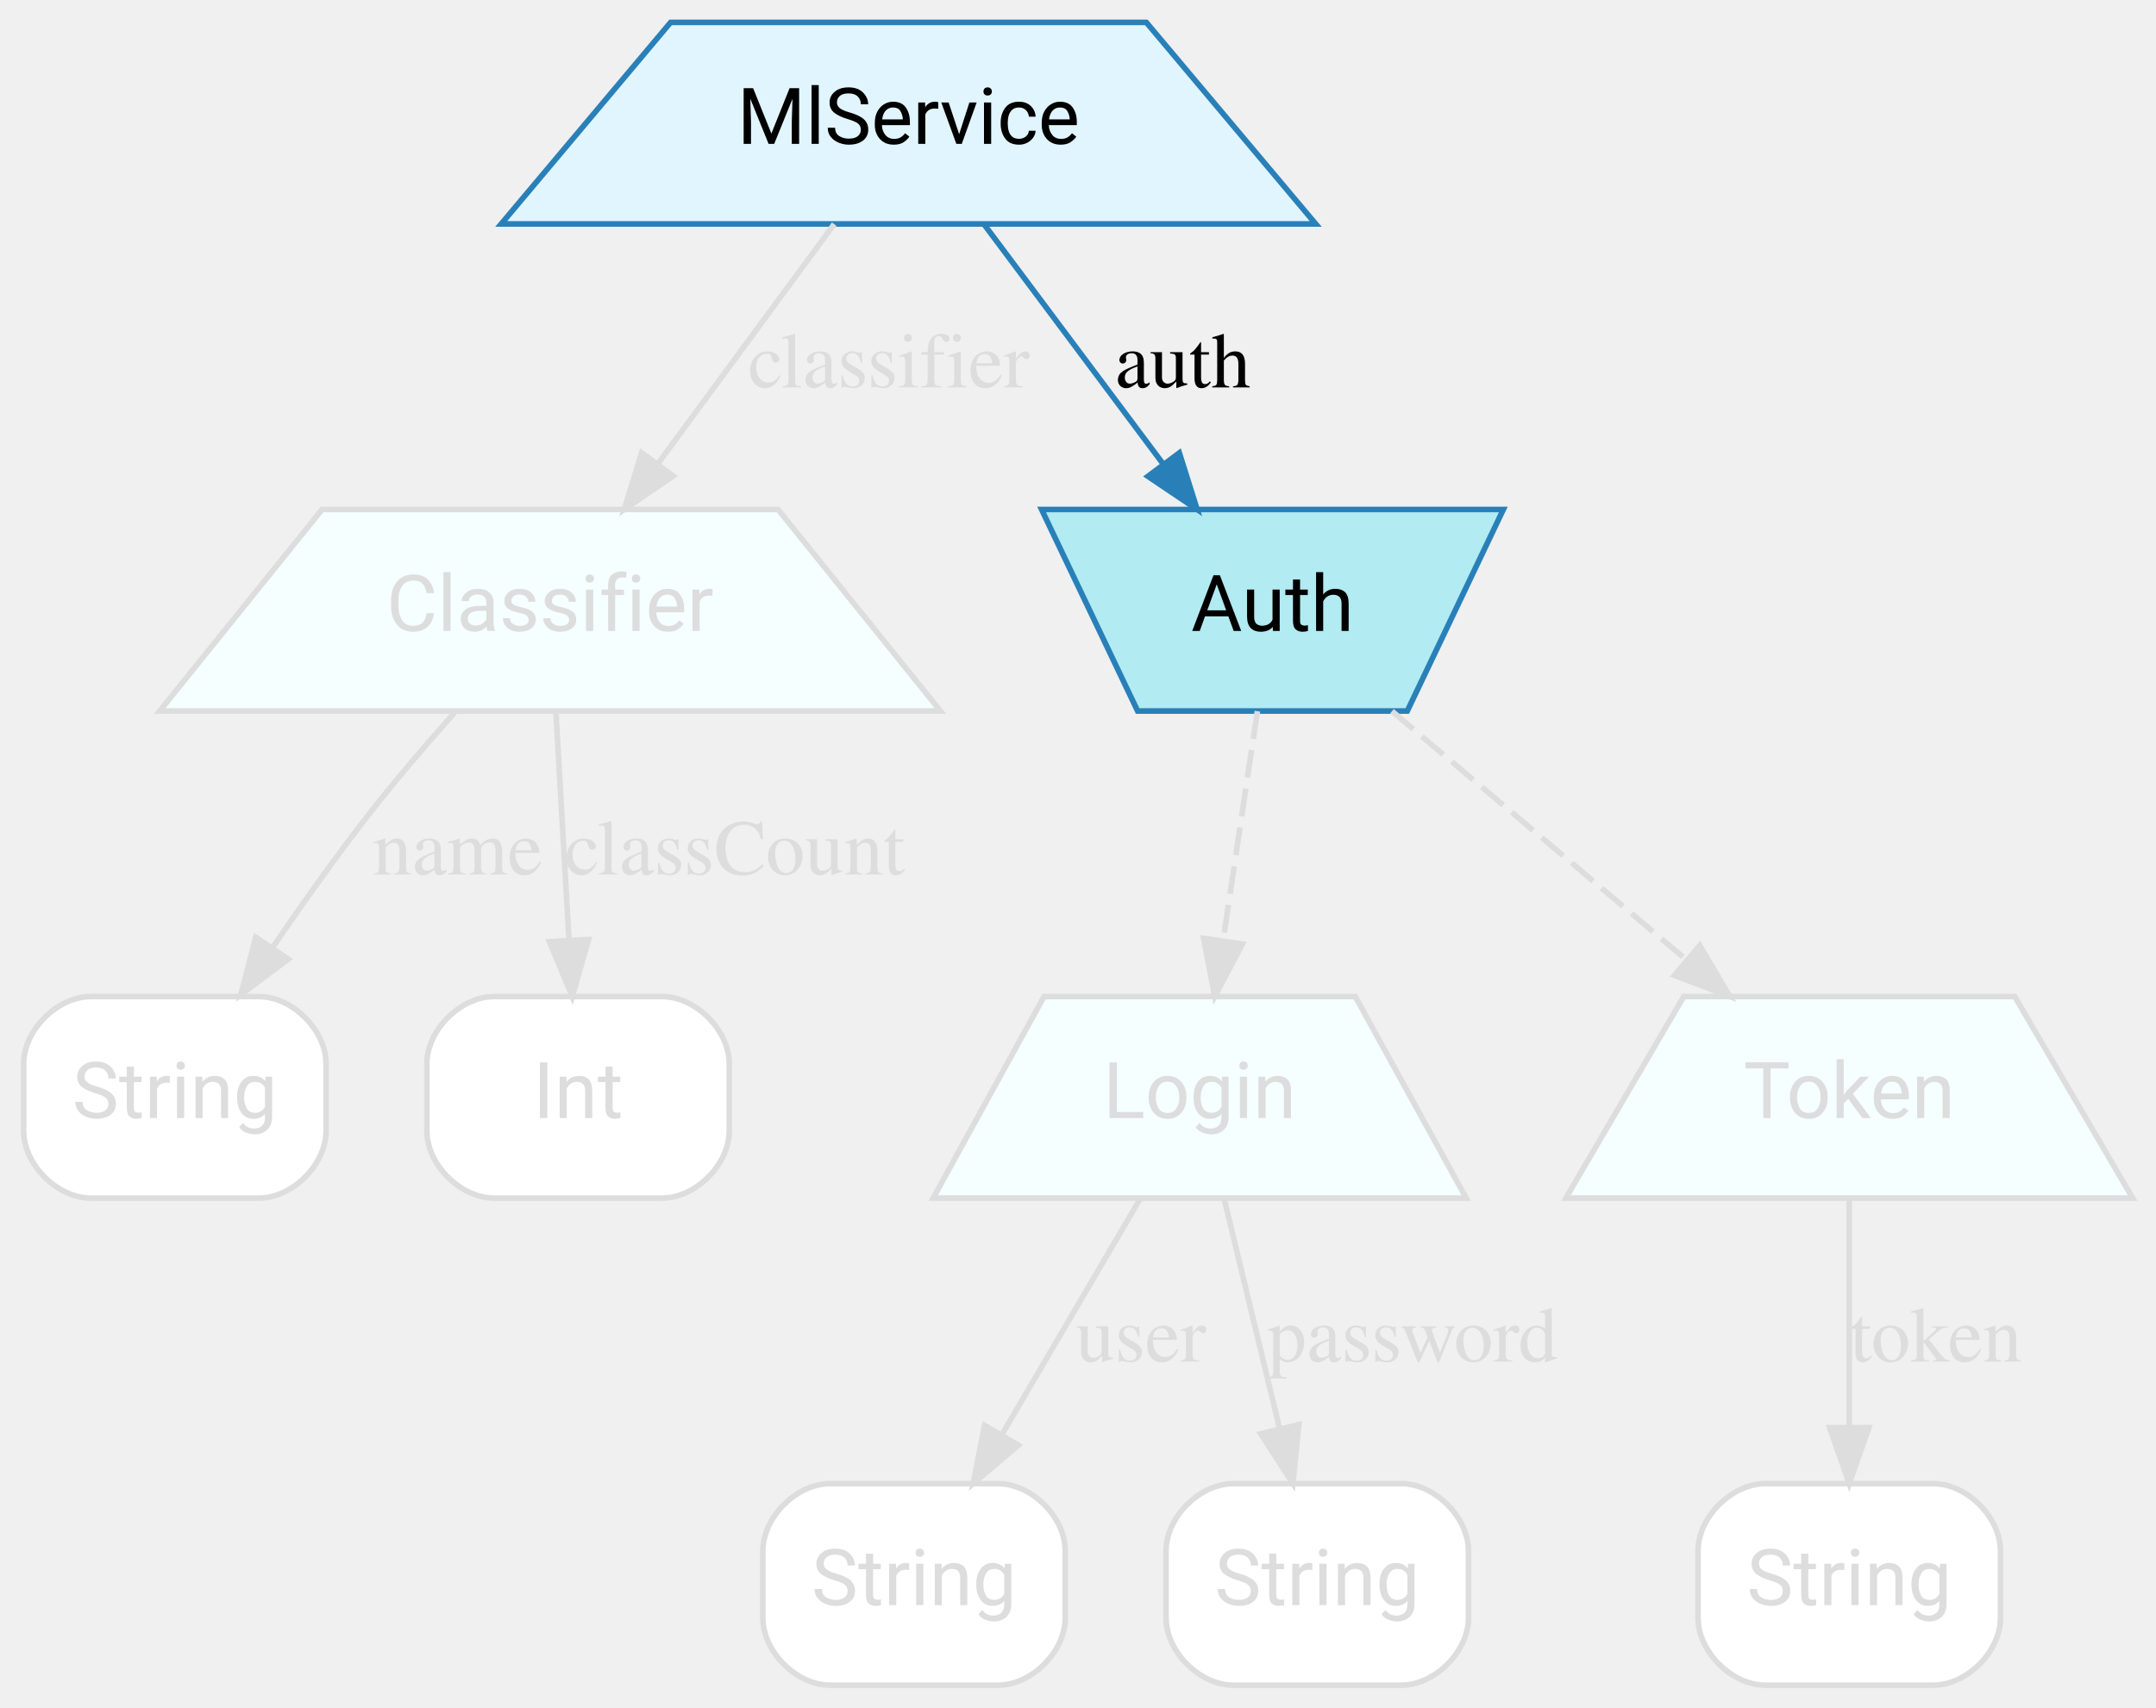
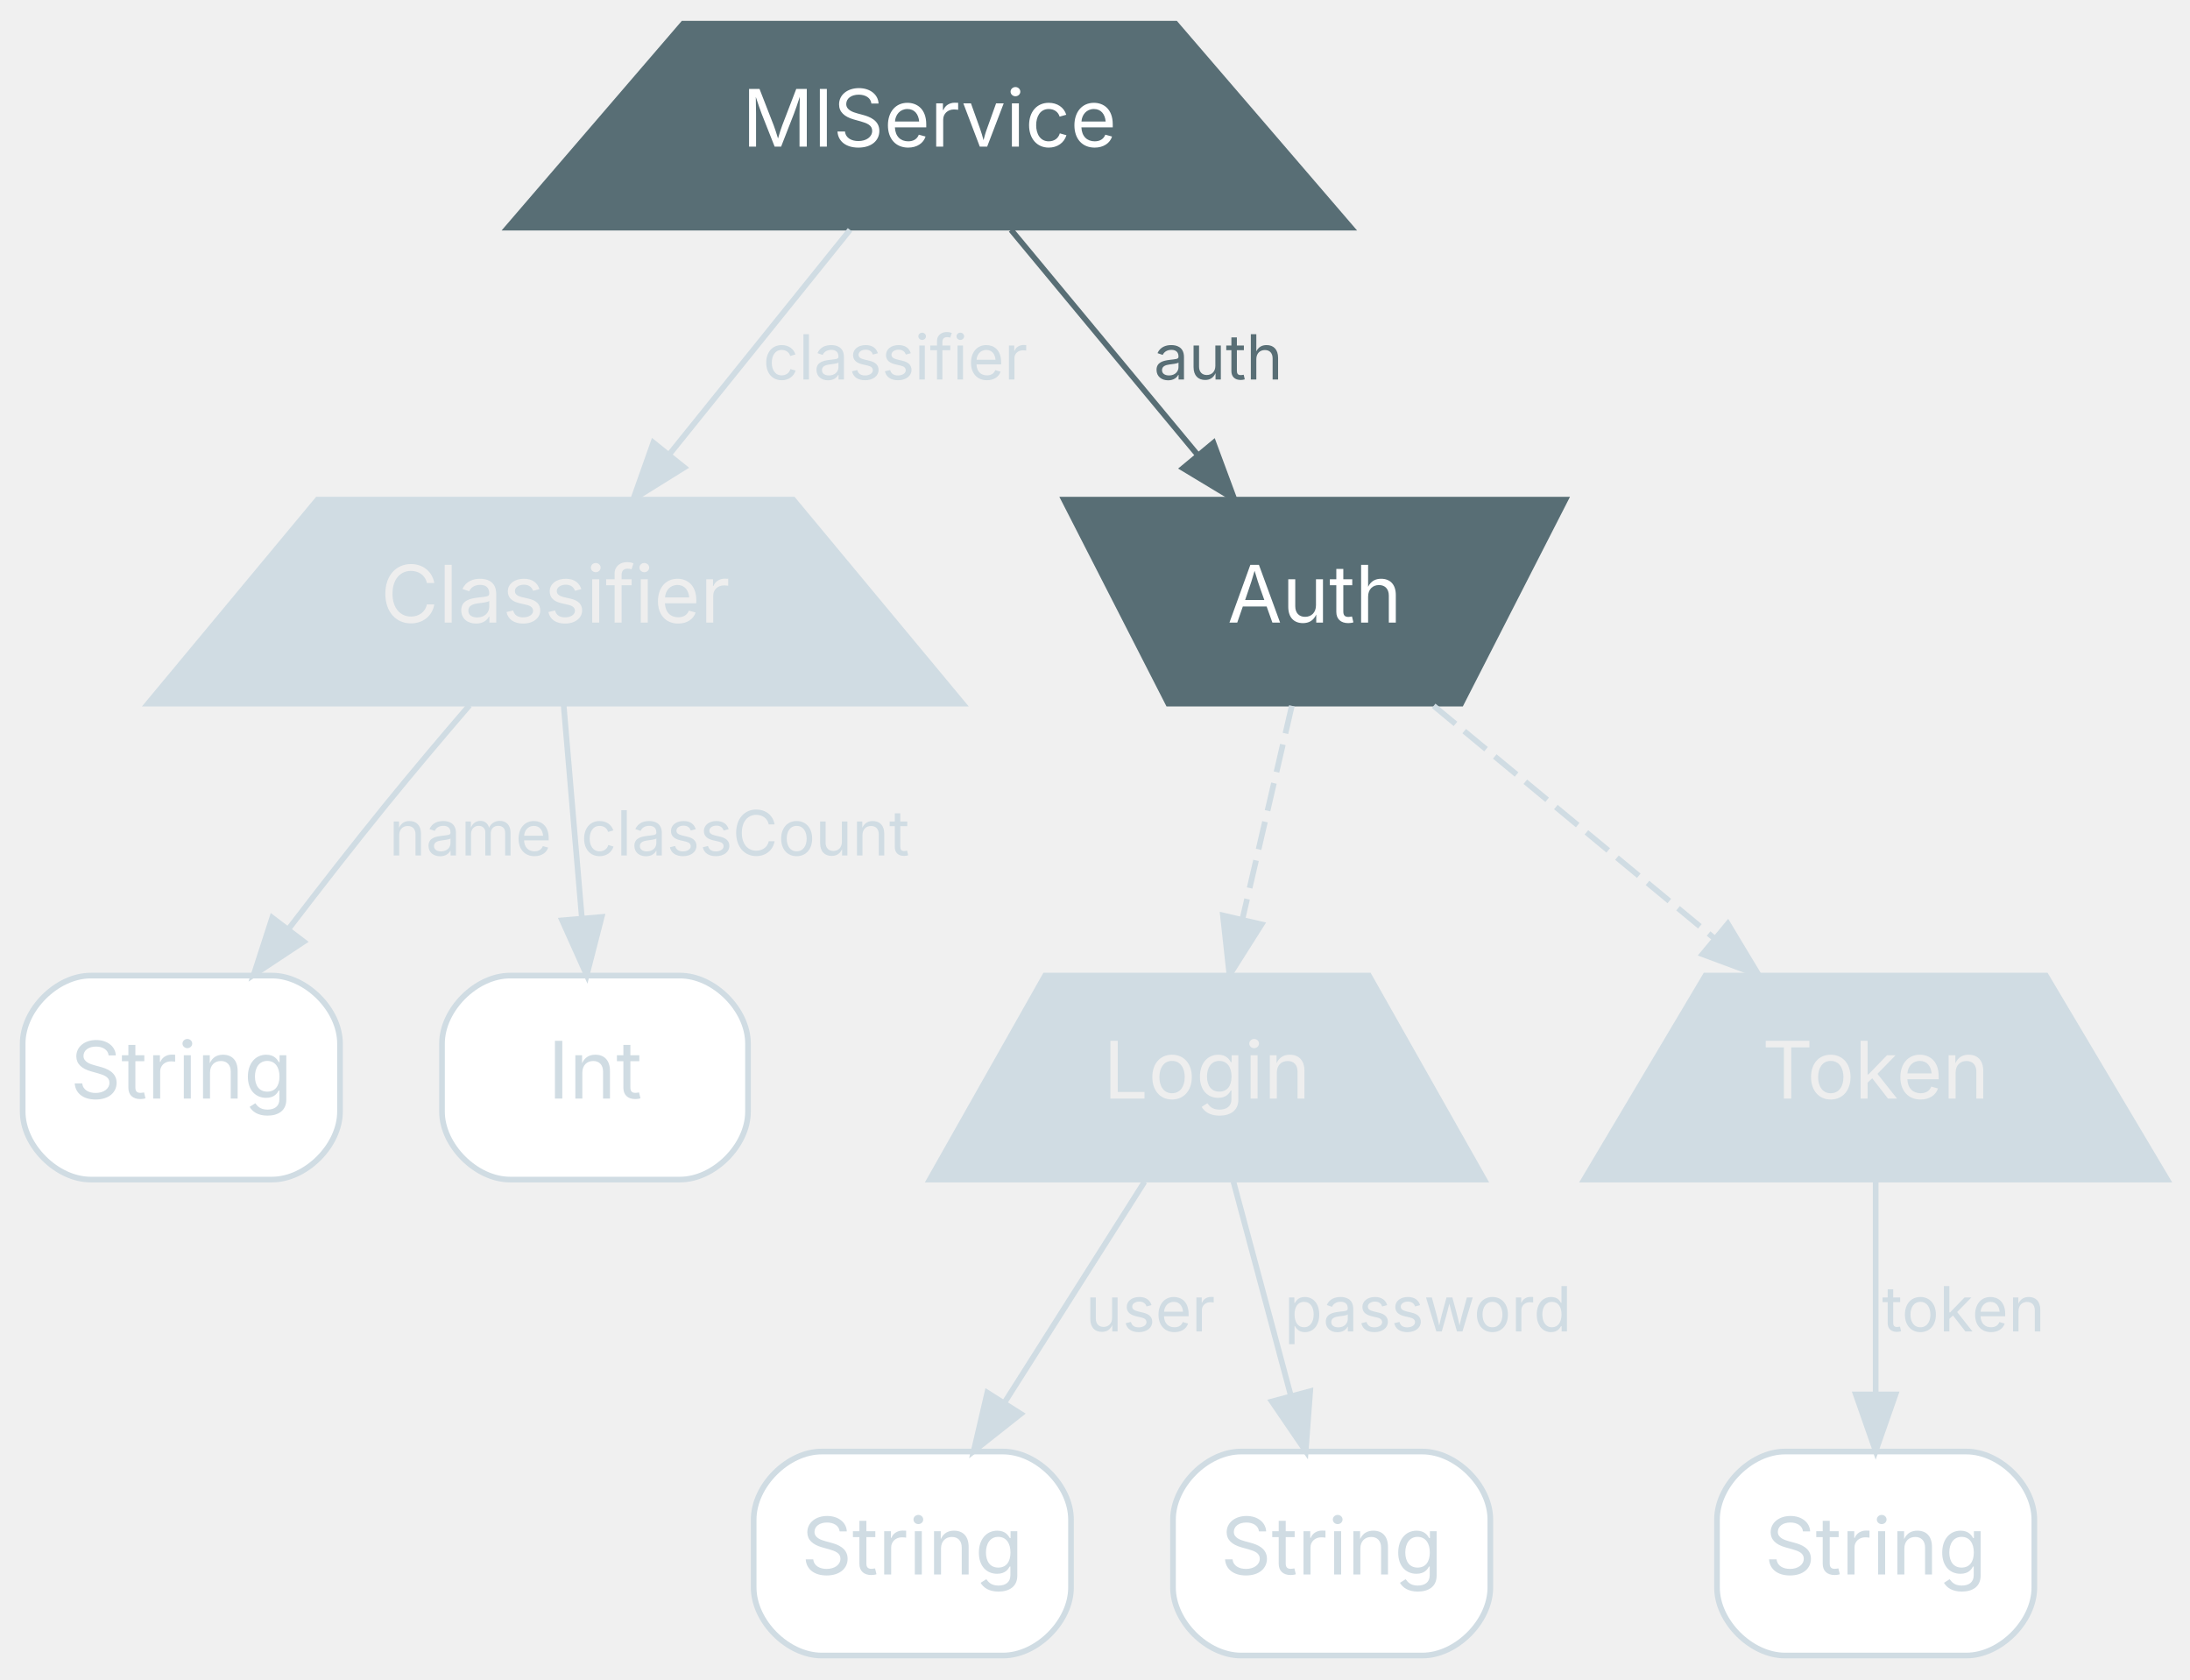
- <svg xmlns="http://www.w3.org/2000/svg" width="385pt" height="305pt" viewBox="0.00 0.00 384.55 305.00">
-   <g id="graph0" class="graph" transform="scale(1 1) rotate(0) translate(4 301)">
-     <g id="node1" class="node">
-       <polygon fill="#e1f5fe" stroke="#2980b9" points="200.474,-297 115.526,-297 85.273,-261 230.727,-261 200.474,-297" />
-       <text text-anchor="middle" x="158" y="-275.3" font-family="Segoe UI,Roboto,Helvetica,Arial,sans-serif" font-size="14.00" fill="#000000">MlService</text>
+ <svg xmlns="http://www.w3.org/2000/svg" width="386pt" height="296pt" viewBox="0.00 0.00 386.47 296.00">
+   <g id="graph0" class="graph" transform="scale(1 1) rotate(0) translate(4 292)">
+     <g id="node1" class="node product">
+       <polygon fill="#586e75" stroke="#586e75" points="203.45,-288 116.55,-288 85.6,-252 234.4,-252 203.45,-288" />
+       <text text-anchor="middle" x="160" y="-266.3" font-family="Inter,Arial" font-size="14.00" fill="#ffffff">MlService</text>
    </g>
-     <g id="node2" class="node">
-       <polygon fill="#f5ffff" stroke="#dddddd" points="134.713,-210 53.287,-210 24.288,-174 163.712,-174 134.713,-210" />
-       <text text-anchor="middle" x="94" y="-188.3" font-family="Segoe UI,Roboto,Helvetica,Arial,sans-serif" font-size="14.00" fill="#dddddd">Classifier</text>
+     <g id="node2" class="node product,disabled">
+       <polygon fill="#d0dce3" stroke="#d0dce3" points="135.98,-204 52.02,-204 22.11,-168 165.89,-168 135.98,-204" />
+       <text text-anchor="middle" x="94" y="-182.3" font-family="Inter,Arial" font-size="14.00" fill="#eeeeee">Classifier</text>
    </g>
-     <g id="edge1" class="edge">
-       <path fill="none" stroke="#dddddd" d="M144.739,-260.974C135.643,-248.608 123.428,-232.004 113.262,-218.185" />
-       <polygon fill="#dddddd" stroke="#dddddd" points="115.989,-215.985 107.244,-210.003 110.35,-220.133 115.989,-215.985" />
-       <text text-anchor="middle" x="154.5" y="-231.8" font-family="Times,serif" font-size="14.00" fill="#dddddd">classifier</text>
+     <g id="edge1" class="edge disabled">
+       <path fill="none" stroke="#d0dce3" d="M146,-251.61C136.75,-240.12 124.48,-224.87 114.18,-212.07" />
+       <polygon fill="#d0dce3" stroke="#d0dce3" points="116.75,-209.68 107.75,-204.08 111.29,-214.07 116.75,-209.68" />
+       <text text-anchor="middle" x="154" y="-225.2" font-family="Inter,Arial" font-size="11.00" fill="#d0dce3">classifier</text>
    </g>
-     <g id="node5" class="node">
-       <polygon fill="#b2ebf2" stroke="#2980b9" points="198.924,-174 247.076,-174 264.225,-210 181.775,-210 198.924,-174" />
-       <text text-anchor="middle" x="223" y="-188.3" font-family="Segoe UI,Roboto,Helvetica,Arial,sans-serif" font-size="14.00" fill="#000000">Auth</text>
+     <g id="node5" class="node sum">
+       <polygon fill="#586e75" stroke="#586e75" points="202.16,-168 253.84,-168 272.24,-204 183.76,-204 202.16,-168" />
+       <text text-anchor="middle" x="228" y="-182.3" font-family="Inter,Arial" font-size="14.00" fill="#ffffff">Auth</text>
    </g>
    <g id="edge2" class="edge">
-       <path fill="none" stroke="#2980b9" d="M171.468,-260.974C180.706,-248.608 193.112,-232.004 203.437,-218.185" />
-       <polygon fill="#2980b9" stroke="#2980b9" points="206.368,-220.109 209.549,-210.003 200.76,-215.92 206.368,-220.109" />
-       <text text-anchor="middle" x="207" y="-231.8" font-family="Times,serif" font-size="14.00" fill="#000000">auth</text>
+       <path fill="none" stroke="#586e75" d="M174.42,-251.61C183.95,-240.12 196.59,-224.87 207.21,-212.07" />
+       <polygon fill="#586e75" stroke="#586e75" points="210.14,-214.02 213.83,-204.08 204.76,-209.55 210.14,-214.02" />
+       <text text-anchor="middle" x="211" y="-225.2" font-family="Inter,Arial" font-size="11.00" fill="#586e75">auth</text>
    </g>
-     <g id="node6" class="node">
-       <path fill="#ffffff" stroke="#dddddd" d="M42,-123C42,-123 12,-123 12,-123 6,-123 0,-117 0,-111 0,-111 0,-99 0,-99 0,-93 6,-87 12,-87 12,-87 42,-87 42,-87 48,-87 54,-93 54,-99 54,-99 54,-111 54,-111 54,-117 48,-123 42,-123" />
-       <text text-anchor="middle" x="27" y="-101.3" font-family="Segoe UI,Roboto,Helvetica,Arial,sans-serif" font-size="14.00" fill="#dddddd">String</text>
+     <g id="node3" class="node disabled">
+       <path fill="#ffffff" stroke="#d0dce3" d="M44,-120C44,-120 12,-120 12,-120 6,-120 0,-114 0,-108 0,-108 0,-96 0,-96 0,-90 6,-84 12,-84 12,-84 44,-84 44,-84 50,-84 56,-90 56,-96 56,-96 56,-108 56,-108 56,-114 50,-120 44,-120" />
+       <text text-anchor="middle" x="28" y="-98.3" font-family="Inter,Arial" font-size="14.00" fill="#d0dce3">String</text>
    </g>
-     <g id="edge3" class="edge">
-       <path fill="none" stroke="#dddddd" d="M76.935,-173.696C71.97,-168.136 66.638,-161.927 62,-156 55.973,-148.299 49.805,-139.624 44.359,-131.642" />
-       <polygon fill="#dddddd" stroke="#dddddd" points="47.257,-129.678 38.774,-123.331 41.447,-133.583 47.257,-129.678" />
-       <text text-anchor="middle" x="77.5" y="-144.8" font-family="Times,serif" font-size="14.00" fill="#dddddd">name</text>
+     <g id="edge3" class="edge disabled">
+       <path fill="none" stroke="#d0dce3" d="M78.85,-167.71C74.04,-162.12 68.74,-155.84 64,-150 58.32,-143 52.31,-135.28 46.86,-128.15" />
+       <polygon fill="#d0dce3" stroke="#d0dce3" points="49.61,-125.99 40.77,-120.14 44.04,-130.22 49.61,-125.99" />
+       <text text-anchor="middle" x="79" y="-141.2" font-family="Inter,Arial" font-size="11.00" fill="#d0dce3">name</text>
    </g>
-     <g id="node7" class="node">
-       <path fill="#ffffff" stroke="#dddddd" d="M114,-123C114,-123 84,-123 84,-123 78,-123 72,-117 72,-111 72,-111 72,-99 72,-99 72,-93 78,-87 84,-87 84,-87 114,-87 114,-87 120,-87 126,-93 126,-99 126,-99 126,-111 126,-111 126,-117 120,-123 114,-123" />
-       <text text-anchor="middle" x="99" y="-101.3" font-family="Segoe UI,Roboto,Helvetica,Arial,sans-serif" font-size="14.00" fill="#dddddd">Int</text>
+     <g id="node4" class="node disabled">
+       <path fill="#ffffff" stroke="#d0dce3" d="M116,-120C116,-120 86,-120 86,-120 80,-120 74,-114 74,-108 74,-108 74,-96 74,-96 74,-90 80,-84 86,-84 86,-84 116,-84 116,-84 122,-84 128,-90 128,-96 128,-96 128,-108 128,-108 128,-114 122,-120 116,-120" />
+       <text text-anchor="middle" x="101" y="-98.3" font-family="Inter,Arial" font-size="14.00" fill="#d0dce3">Int</text>
    </g>
-     <g id="edge4" class="edge">
-       <path fill="none" stroke="#dddddd" d="M95.036,-173.974C95.713,-162.192 96.612,-146.561 97.382,-133.158" />
-       <polygon fill="#dddddd" stroke="#dddddd" points="100.886,-133.188 97.965,-123.003 93.897,-132.786 100.886,-133.188" />
-       <text text-anchor="middle" x="127" y="-144.8" font-family="Times,serif" font-size="14.00" fill="#dddddd">classCount</text>
+     <g id="edge4" class="edge disabled">
+       <path fill="none" stroke="#d0dce3" d="M95.48,-167.61C96.41,-156.77 97.62,-142.6 98.67,-130.29" />
+       <polygon fill="#d0dce3" stroke="#d0dce3" points="102.18,-130.35 99.54,-120.08 95.2,-129.75 102.18,-130.35" />
+       <text text-anchor="middle" x="127.5" y="-141.2" font-family="Inter,Arial" font-size="11.00" fill="#d0dce3">classCount</text>
    </g>
-     <g id="node3" class="node">
-       <polygon fill="#f5ffff" stroke="#dddddd" points="237.795,-123 182.205,-123 162.407,-87 257.593,-87 237.795,-123" />
-       <text text-anchor="middle" x="210" y="-101.3" font-family="Segoe UI,Roboto,Helvetica,Arial,sans-serif" font-size="14.00" fill="#dddddd">Login</text>
+     <g id="node6" class="node product,disabled">
+       <polygon fill="#d0dce3" stroke="#d0dce3" points="237.58,-120 180.42,-120 160.07,-84 257.93,-84 237.58,-120" />
+       <text text-anchor="middle" x="209" y="-98.3" font-family="Inter,Arial" font-size="14.00" fill="#eeeeee">Login</text>
    </g>
-     <g id="node8" class="node">
-       <path fill="#ffffff" stroke="#dddddd" d="M174,-36C174,-36 144,-36 144,-36 138,-36 132,-30 132,-24 132,-24 132,-12 132,-12 132,-6 138,0 144,0 144,0 174,0 174,0 180,0 186,-6 186,-12 186,-12 186,-24 186,-24 186,-30 180,-36 174,-36" />
-       <text text-anchor="middle" x="159" y="-14.3" font-family="Segoe UI,Roboto,Helvetica,Arial,sans-serif" font-size="14.00" fill="#dddddd">String</text>
+     <g id="edge9" class="edge value,disabled">
+       <path fill="none" stroke="#d0dce3" stroke-dasharray="5,2" d="M223.97,-167.61C221.43,-156.66 218.11,-142.31 215.24,-129.92" />
+       <polygon fill="#d0dce3" stroke="#d0dce3" points="218.63,-129.04 212.96,-120.08 211.81,-130.62 218.63,-129.04" />
    </g>
-     <g id="edge6" class="edge">
-       <path fill="none" stroke="#dddddd" d="M199.433,-86.974C192.321,-74.842 182.817,-58.629 174.81,-44.97" />
-       <polygon fill="#dddddd" stroke="#dddddd" points="177.63,-42.86 169.554,-36.003 171.591,-46.4 177.63,-42.86" />
-       <text text-anchor="middle" x="199.5" y="-57.8" font-family="Times,serif" font-size="14.00" fill="#dddddd">user</text>
+     <g id="node9" class="node product,disabled">
+       <polygon fill="#d0dce3" stroke="#d0dce3" points="357.05,-120 296.95,-120 275.55,-84 378.45,-84 357.05,-120" />
+       <text text-anchor="middle" x="327" y="-98.3" font-family="Inter,Arial" font-size="14.00" fill="#eeeeee">Token</text>
    </g>
-     <g id="node9" class="node">
-       <path fill="#ffffff" stroke="#dddddd" d="M246,-36C246,-36 216,-36 216,-36 210,-36 204,-30 204,-24 204,-24 204,-12 204,-12 204,-6 210,0 216,0 216,0 246,0 246,0 252,0 258,-6 258,-12 258,-12 258,-24 258,-24 258,-30 252,-36 246,-36" />
-       <text text-anchor="middle" x="231" y="-14.3" font-family="Segoe UI,Roboto,Helvetica,Arial,sans-serif" font-size="14.00" fill="#dddddd">String</text>
+     <g id="edge8" class="edge value,disabled">
+       <path fill="none" stroke="#d0dce3" stroke-dasharray="5,2" d="M249,-167.61C263.4,-155.68 282.69,-139.7 298.48,-126.62" />
+       <polygon fill="#d0dce3" stroke="#d0dce3" points="300.91,-129.16 306.37,-120.08 296.44,-123.77 300.91,-129.16" />
    </g>
-     <g id="edge7" class="edge">
-       <path fill="none" stroke="#dddddd" d="M214.351,-86.974C217.223,-75.075 221.043,-59.251 224.299,-45.761" />
-       <polygon fill="#dddddd" stroke="#dddddd" points="227.71,-46.545 226.654,-36.003 220.906,-44.903 227.71,-46.545" />
-       <text text-anchor="middle" x="248" y="-57.8" font-family="Times,serif" font-size="14.00" fill="#dddddd">password</text>
+     <g id="node7" class="node disabled">
+       <path fill="#ffffff" stroke="#d0dce3" d="M173,-36C173,-36 141,-36 141,-36 135,-36 129,-30 129,-24 129,-24 129,-12 129,-12 129,-6 135,0 141,0 141,0 173,0 173,0 179,0 185,-6 185,-12 185,-12 185,-24 185,-24 185,-30 179,-36 173,-36" />
+       <text text-anchor="middle" x="157" y="-14.3" font-family="Inter,Arial" font-size="14.00" fill="#d0dce3">String</text>
    </g>
-     <g id="node4" class="node">
-       <polygon fill="#f5ffff" stroke="#dddddd" points="355.555,-123 296.445,-123 275.393,-87 376.607,-87 355.555,-123" />
-       <text text-anchor="middle" x="326" y="-101.3" font-family="Segoe UI,Roboto,Helvetica,Arial,sans-serif" font-size="14.00" fill="#dddddd">Token</text>
+     <g id="edge6" class="edge disabled">
+       <path fill="none" stroke="#d0dce3" d="M197.97,-83.61C190.82,-72.34 181.38,-57.45 173.37,-44.81" />
+       <polygon fill="#d0dce3" stroke="#d0dce3" points="176.14,-42.65 167.83,-36.08 170.23,-46.4 176.14,-42.65" />
+       <text text-anchor="middle" x="199" y="-57.2" font-family="Inter,Arial" font-size="11.00" fill="#d0dce3">user</text>
    </g>
-     <g id="node10" class="node">
-       <path fill="#ffffff" stroke="#dddddd" d="M341,-36C341,-36 311,-36 311,-36 305,-36 299,-30 299,-24 299,-24 299,-12 299,-12 299,-6 305,0 311,0 311,0 341,0 341,0 347,0 353,-6 353,-12 353,-12 353,-24 353,-24 353,-30 347,-36 341,-36" />
-       <text text-anchor="middle" x="326" y="-14.3" font-family="Segoe UI,Roboto,Helvetica,Arial,sans-serif" font-size="14.00" fill="#dddddd">String</text>
+     <g id="node8" class="node disabled">
+       <path fill="#ffffff" stroke="#d0dce3" d="M247,-36C247,-36 215,-36 215,-36 209,-36 203,-30 203,-24 203,-24 203,-12 203,-12 203,-6 209,0 215,0 215,0 247,0 247,0 253,0 259,-6 259,-12 259,-12 259,-24 259,-24 259,-30 253,-36 247,-36" />
+       <text text-anchor="middle" x="231" y="-14.3" font-family="Inter,Arial" font-size="14.00" fill="#d0dce3">String</text>
    </g>
-     <g id="edge5" class="edge">
-       <path fill="none" stroke="#dddddd" d="M326,-86.974C326,-75.192 326,-59.561 326,-46.158" />
-       <polygon fill="#dddddd" stroke="#dddddd" points="329.5,-46.003 326,-36.003 322.5,-46.003 329.5,-46.003" />
-       <text text-anchor="middle" x="341.5" y="-57.8" font-family="Times,serif" font-size="14.00" fill="#dddddd">token</text>
+     <g id="edge7" class="edge disabled">
+       <path fill="none" stroke="#d0dce3" d="M213.67,-83.61C216.6,-72.66 220.45,-58.31 223.78,-45.92" />
+       <polygon fill="#d0dce3" stroke="#d0dce3" points="227.21,-46.65 226.42,-36.08 220.44,-44.84 227.21,-46.65" />
+       <text text-anchor="middle" x="248" y="-57.2" font-family="Inter,Arial" font-size="11.00" fill="#d0dce3">password</text>
    </g>
-     <g id="edge9" class="edge">
-       <path fill="none" stroke="#dddddd" stroke-dasharray="5,2" d="M220.306,-173.974C218.546,-162.192 216.21,-146.561 214.208,-133.158" />
-       <polygon fill="#dddddd" stroke="#dddddd" points="217.63,-132.376 212.69,-123.003 210.707,-133.411 217.63,-132.376" />
+     <g id="node10" class="node disabled">
+       <path fill="#ffffff" stroke="#d0dce3" d="M343,-36C343,-36 311,-36 311,-36 305,-36 299,-30 299,-24 299,-24 299,-12 299,-12 299,-6 305,0 311,0 311,0 343,0 343,0 349,0 355,-6 355,-12 355,-12 355,-24 355,-24 355,-30 349,-36 343,-36" />
+       <text text-anchor="middle" x="327" y="-14.3" font-family="Inter,Arial" font-size="14.00" fill="#d0dce3">String</text>
    </g>
-     <g id="edge8" class="edge">
-       <path fill="none" stroke="#dddddd" stroke-dasharray="5,2" d="M244.342,-173.974C259.533,-161.142 280.13,-143.744 296.837,-129.633" />
-       <polygon fill="#dddddd" stroke="#dddddd" points="299.305,-132.13 304.686,-123.003 294.788,-126.782 299.305,-132.13" />
+     <g id="edge5" class="edge disabled">
+       <path fill="none" stroke="#d0dce3" d="M327,-83.61C327,-72.77 327,-58.6 327,-46.29" />
+       <polygon fill="#d0dce3" stroke="#d0dce3" points="330.5,-46.08 327,-36.08 323.5,-46.08 330.5,-46.08" />
+       <text text-anchor="middle" x="342.5" y="-57.2" font-family="Inter,Arial" font-size="11.00" fill="#d0dce3">token</text>
    </g>
  </g>
</svg>
